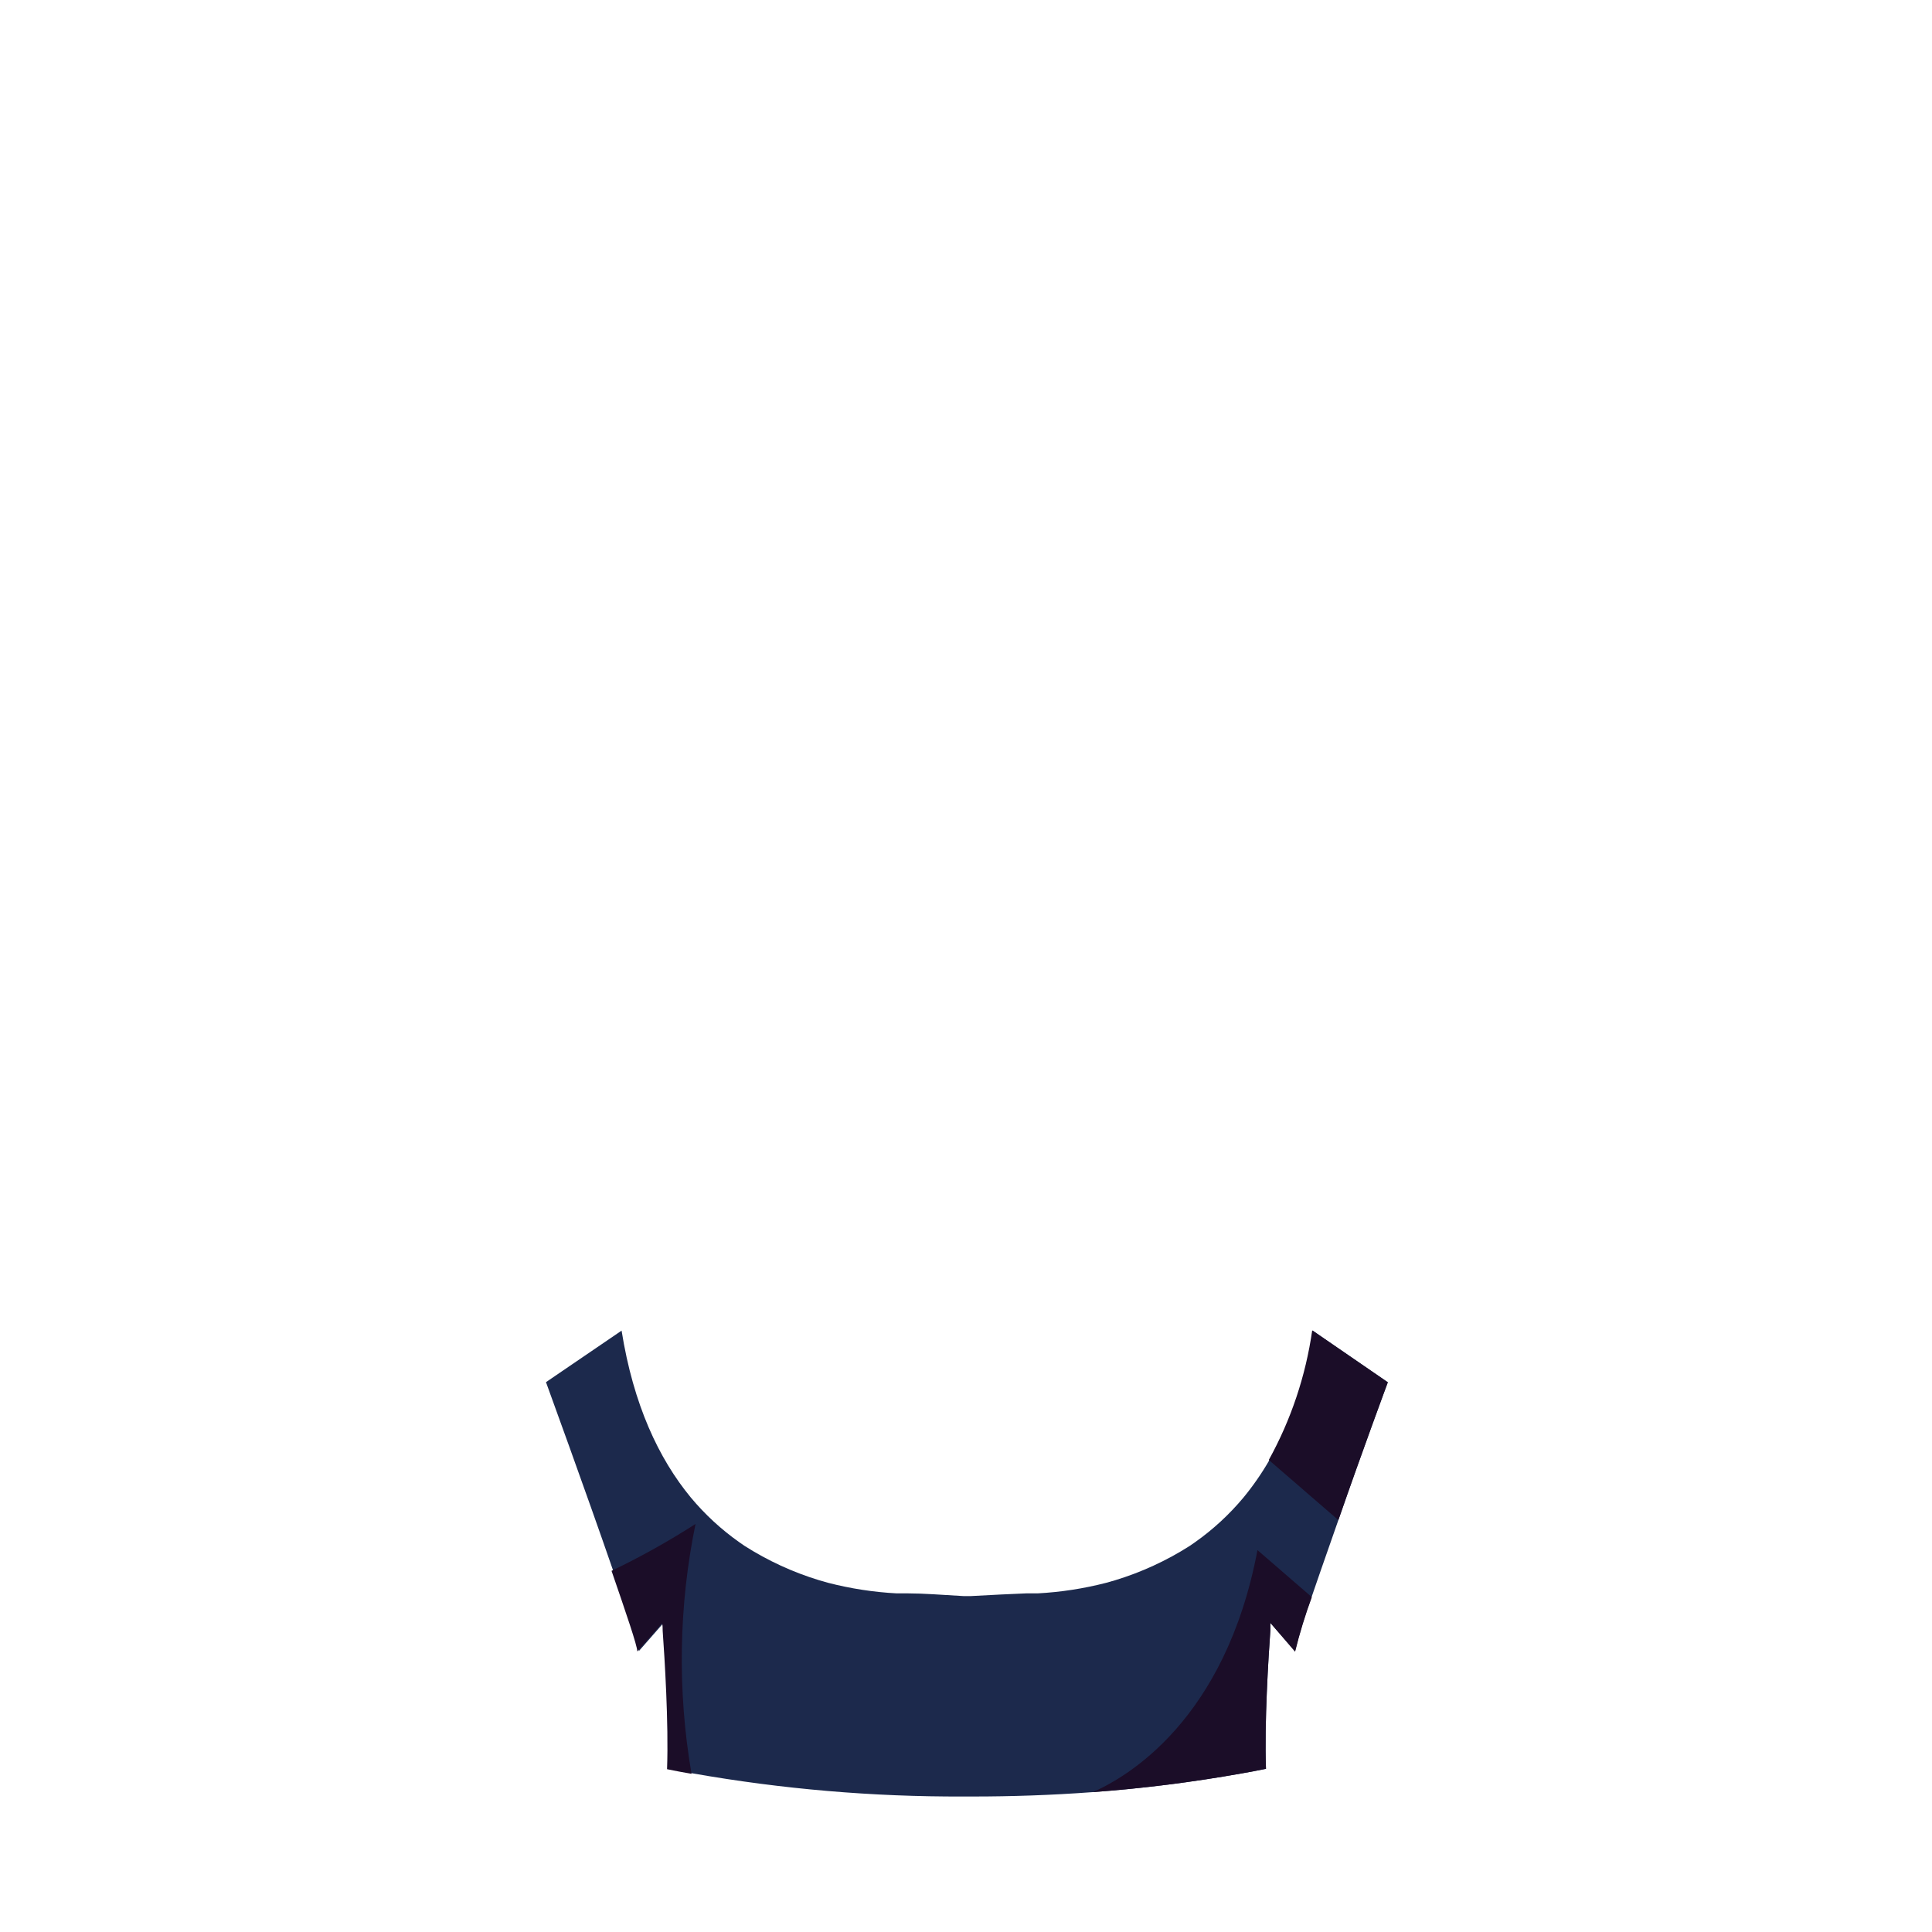
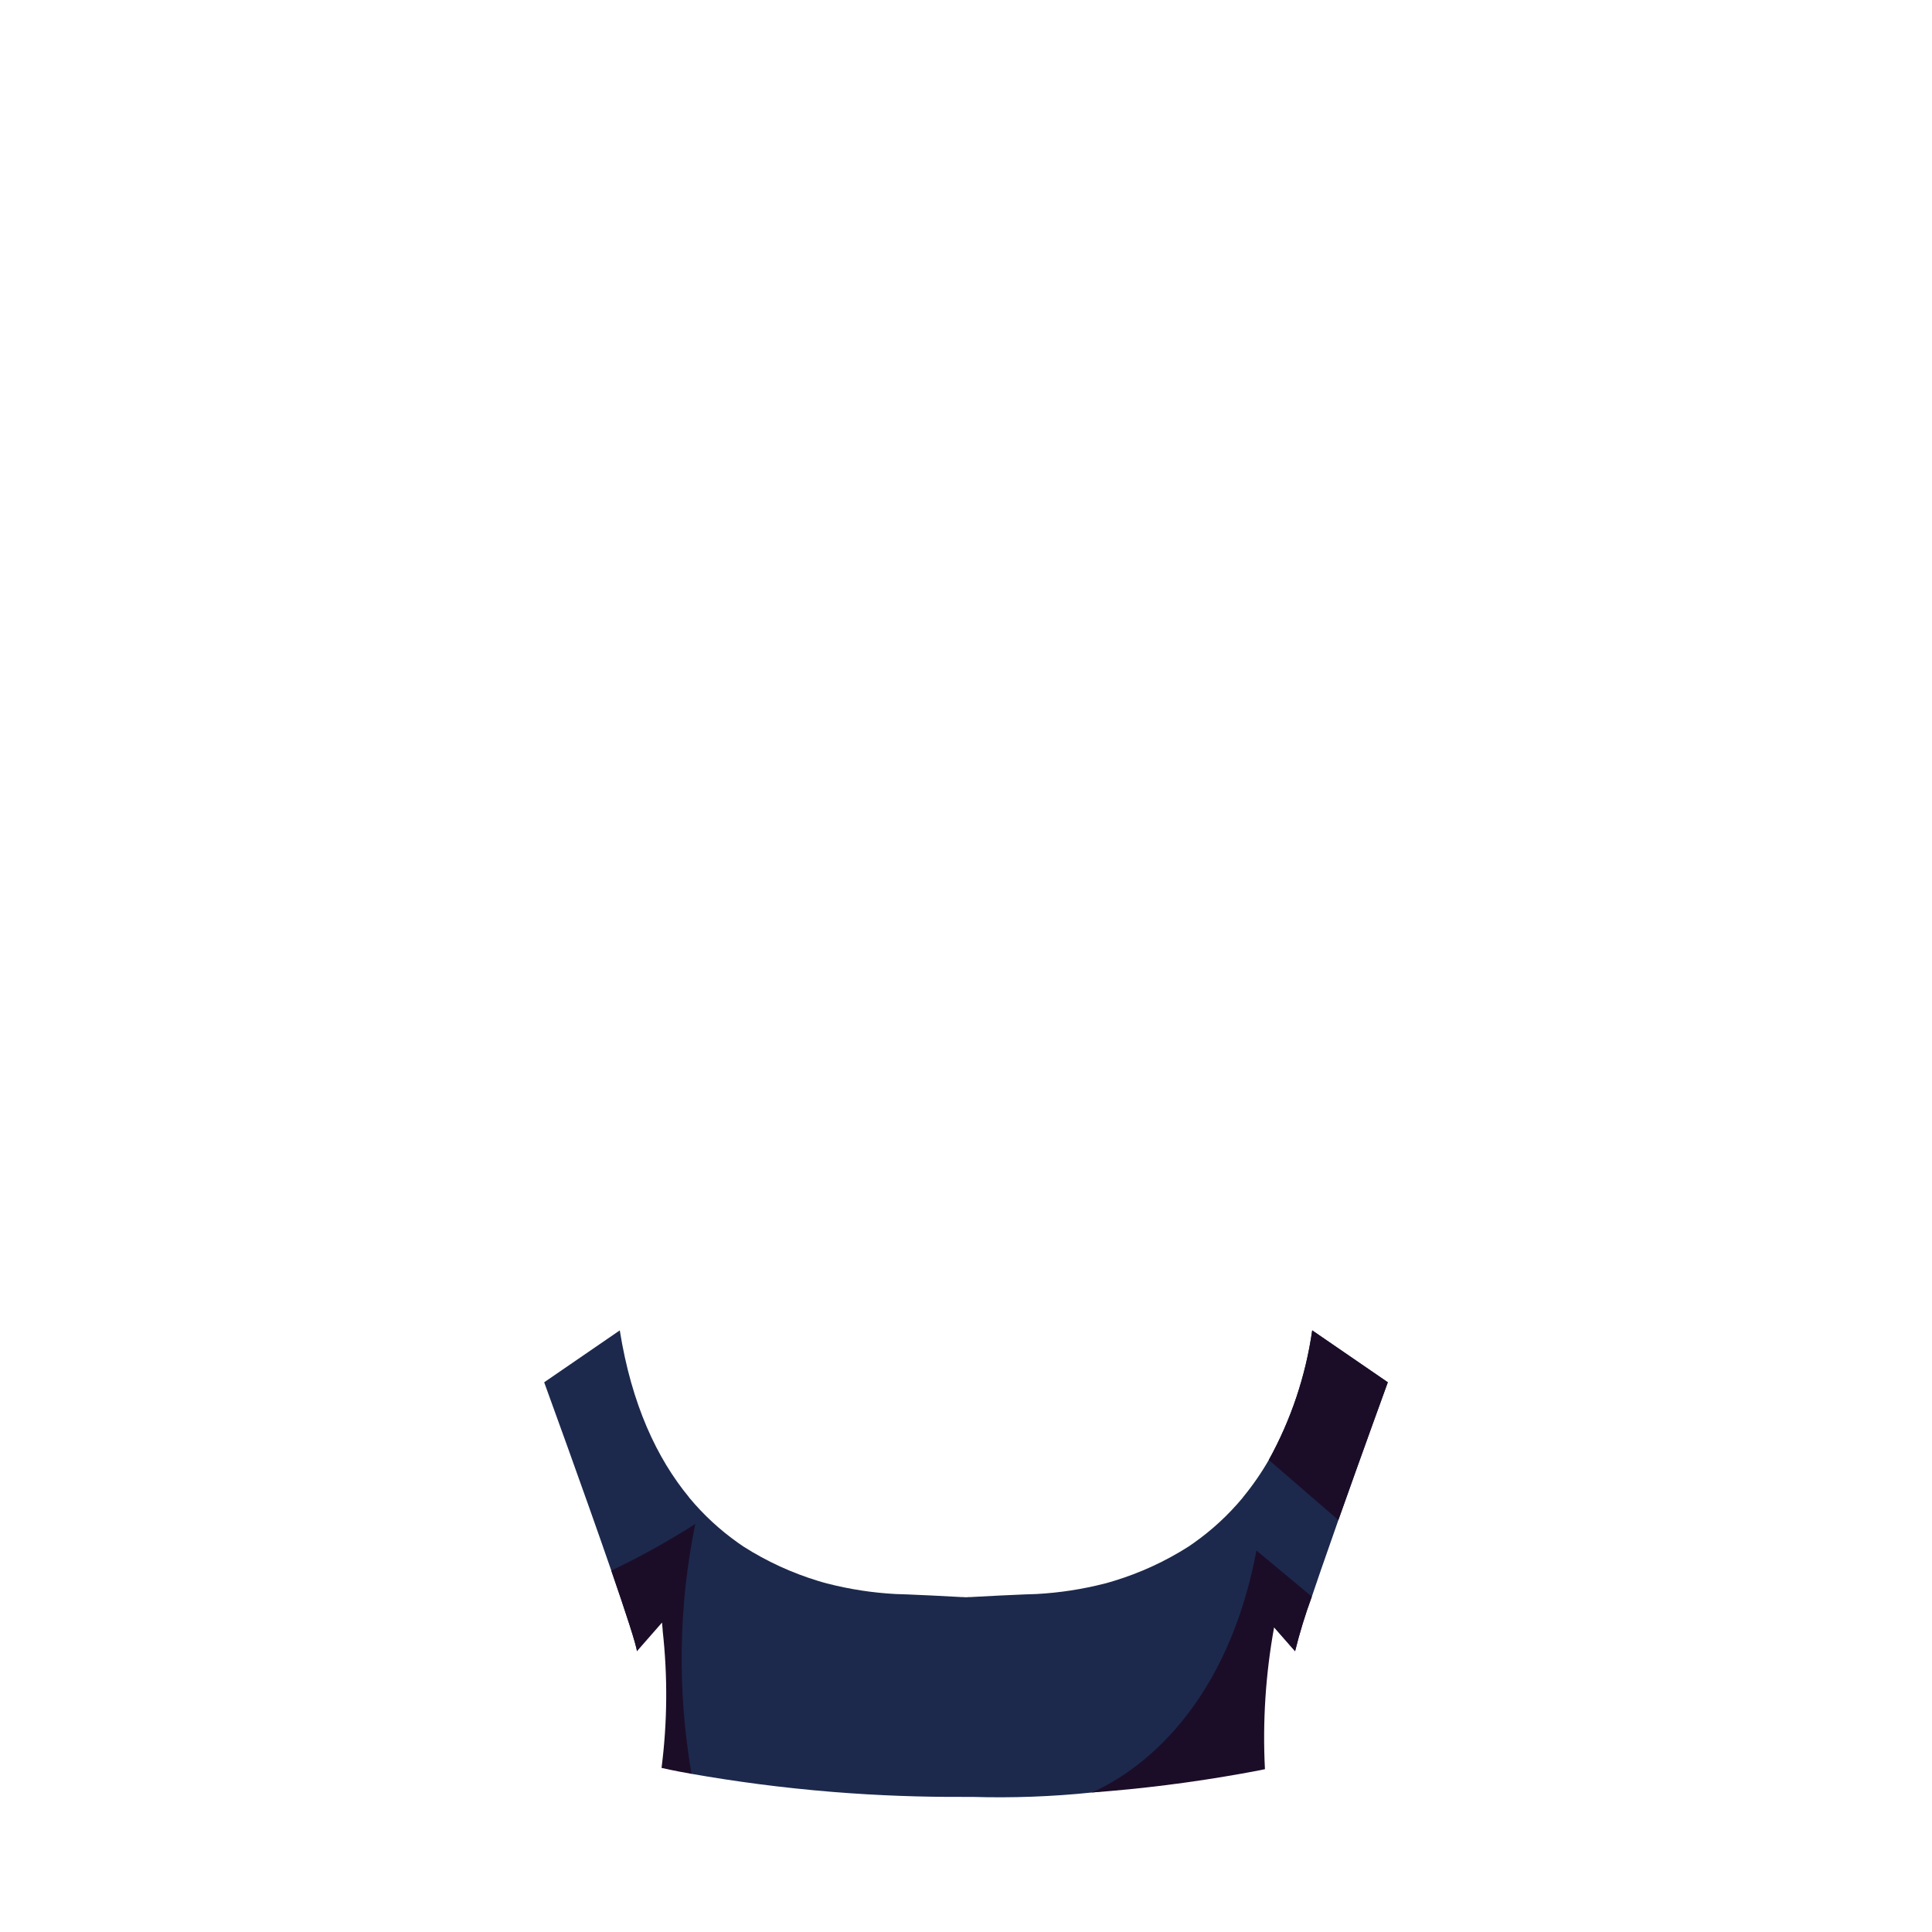
<svg xmlns="http://www.w3.org/2000/svg" id="Camada_1" data-name="Camada 1" viewBox="0 0 150 150">
-   <defs>
-     <style>.cls-1{fill:#1c294c;}.cls-2{fill:#1b0d28;}</style>
-   </defs>
-   <path class="cls-1" d="M107.75,107.32s-2,5.39-3.84,10.7l-1.37,3.92c-.24.71-.48,1.39-.69,2a40.27,40.27,0,0,0-1.3,4.24L98.63,126l0,0c0,.15,0,.35,0,.58v0c-.15,2.12-.47,7.14-.34,10.75-.63.13-1.27.25-1.9.36a113.17,113.17,0,0,1-11.55,1.45c-3.23.24-6.35.34-9.29.34h-.74a118.51,118.51,0,0,1-21-1.79c-.63-.11-1.27-.23-1.9-.36.13-3.61-.19-8.63-.34-10.75v0c0-.23,0-.43-.05-.58l0,0-1.92,2.19c0-.45-.88-3-2-6.26-2.13-6.17-5.21-14.62-5.21-14.62l5.87-4c.92,5.77,2.89,9.94,5.37,12.95h0l0,0a19.72,19.72,0,0,0,3.77,3.48l.42.29a23.55,23.55,0,0,0,5.78,2.66l.7.2a27.18,27.18,0,0,0,5.33.82l.9,0c1.15,0,2.56.11,4.29.21h0l.27,0,.27,0h0c1.73-.1,3.14-.16,4.29-.21l.9,0a27.18,27.18,0,0,0,5.33-.82l.7-.2a23.55,23.55,0,0,0,5.78-2.66l.42-.29a19.72,19.72,0,0,0,3.77-3.48l0,0h0a21.3,21.3,0,0,0,2-2.89,29.39,29.39,0,0,0,3.37-10.06Z" />
-   <path class="cls-2" d="M53.69,137.72c-.63-.11-1.27-.23-1.9-.36.13-3.61-.19-8.63-.34-10.75v0c0-.23,0-.43-.05-.58l0,0-1.92,2.19c0-.45-.88-3-2-6.26A61.14,61.14,0,0,0,54,118.32,52.42,52.42,0,0,0,53.69,137.72Z" />
-   <path class="cls-2" d="M101.85,124a40.27,40.27,0,0,0-1.3,4.24L98.63,126l0,0c0,.15,0,.35,0,.58v0c-.15,2.12-.47,7.14-.34,10.75-.63.13-1.27.25-1.9.36a113.17,113.17,0,0,1-11.55,1.45c2.63-1.15,10.29-5.56,12.79-18.79Z" />
-   <path class="cls-2" d="M107.75,107.32s-2,5.39-3.84,10.7l-5.4-4.67a29.39,29.39,0,0,0,3.37-10.06Z" />
+   <path d="M107.75,107.32s-1.96,5.39-3.84,10.7c-.47,1.34-.94,2.68-1.37,3.92-.24.71-.48,1.39-.69,2.02a40.269,40.269,0,0,0-1.3,4.24l-1.92-2.19-.03-.03c-.01.15-.03.35-.05.58v.05a12.838,12.838,0,0,0-.657,2.05,13.635,13.635,0,0,0-.327,2.713c-.08,2.169.007,4.236.101,5.69-.374.073-.921.178-1.583.301-3.638.68-7.55,1.411-11.324,1.806a69.786,69.786,0,0,1-9.29.34h-.74c-3.128.013-6.514-.096-10.119-.389-3.942-.32-7.594-.816-10.921-1.401l-1.691-.737a27.691,27.691,0,0,1-.036-5.592,13.733,13.733,0,0,0-.043-4.326,11.865,11.865,0,0,0-.498-1.821L49.45,128.2c-.03-.45-.88-3.04-1.99-6.26-2.13-6.17-5.21-14.62-5.21-14.62l5.87-4.03c.92,5.77,2.89,9.94,5.37,12.95v.01l.01.01c.01.01.02.03.04.05a19.718,19.718,0,0,0,3.77,3.48c.13.09.27.19.42.29a23.555,23.555,0,0,0,5.78,2.66c.23.07.46.14.7.2a27.178,27.178,0,0,0,5.33.82q.405.015.9.03c1.15.05,2.56.11,4.29.21v-.01a1.833,1.833,0,0,0,.54,0V124c1.73-.1,3.14-.16,4.29-.21q.495-.015.9-.03a27.178,27.178,0,0,0,5.33-.82c.24-.06.47-.13.7-.2a23.555,23.555,0,0,0,5.78-2.66c.15-.1.29-.2.42-.29a19.718,19.718,0,0,0,3.77-3.48c.02-.02.03-.04.04-.05l.01-.01v-.01a21.299,21.299,0,0,0,2-2.89,29.392,29.392,0,0,0,3.37-10.06Z" style="fill:#1c294c" />
+   <path d="M53.69,137.72q-.468-.08-.95-.172-.708-.137-1.378-.288A44.757,44.757,0,0,0,51.45,126.61v-.05c-.02-.23-.04-.43-.05-.58l-.03.03-1.92,2.19c-.03-.45-.88-3.04-1.99-6.26a61.138,61.138,0,0,0,6.52-3.62A52.418,52.418,0,0,0,53.69,137.72Z" style="fill:#1b0d28" />
+   <path d="M101.85,123.96a40.269,40.269,0,0,0-1.3,4.24l-1.628-1.857A47.818,47.818,0,0,0,98.21,137.36c-.63.13-1.27.25-1.9.36a113.174,113.174,0,0,1-11.55,1.45c2.63-1.15,10.29-5.56,12.79-18.79Z" style="fill:#1b0d28" />
+   <path d="M107.75,107.32s-1.96,5.39-3.84,10.7l-5.4-4.67a29.392,29.392,0,0,0,3.37-10.06Z" style="fill:#1b0d28" />
</svg>
